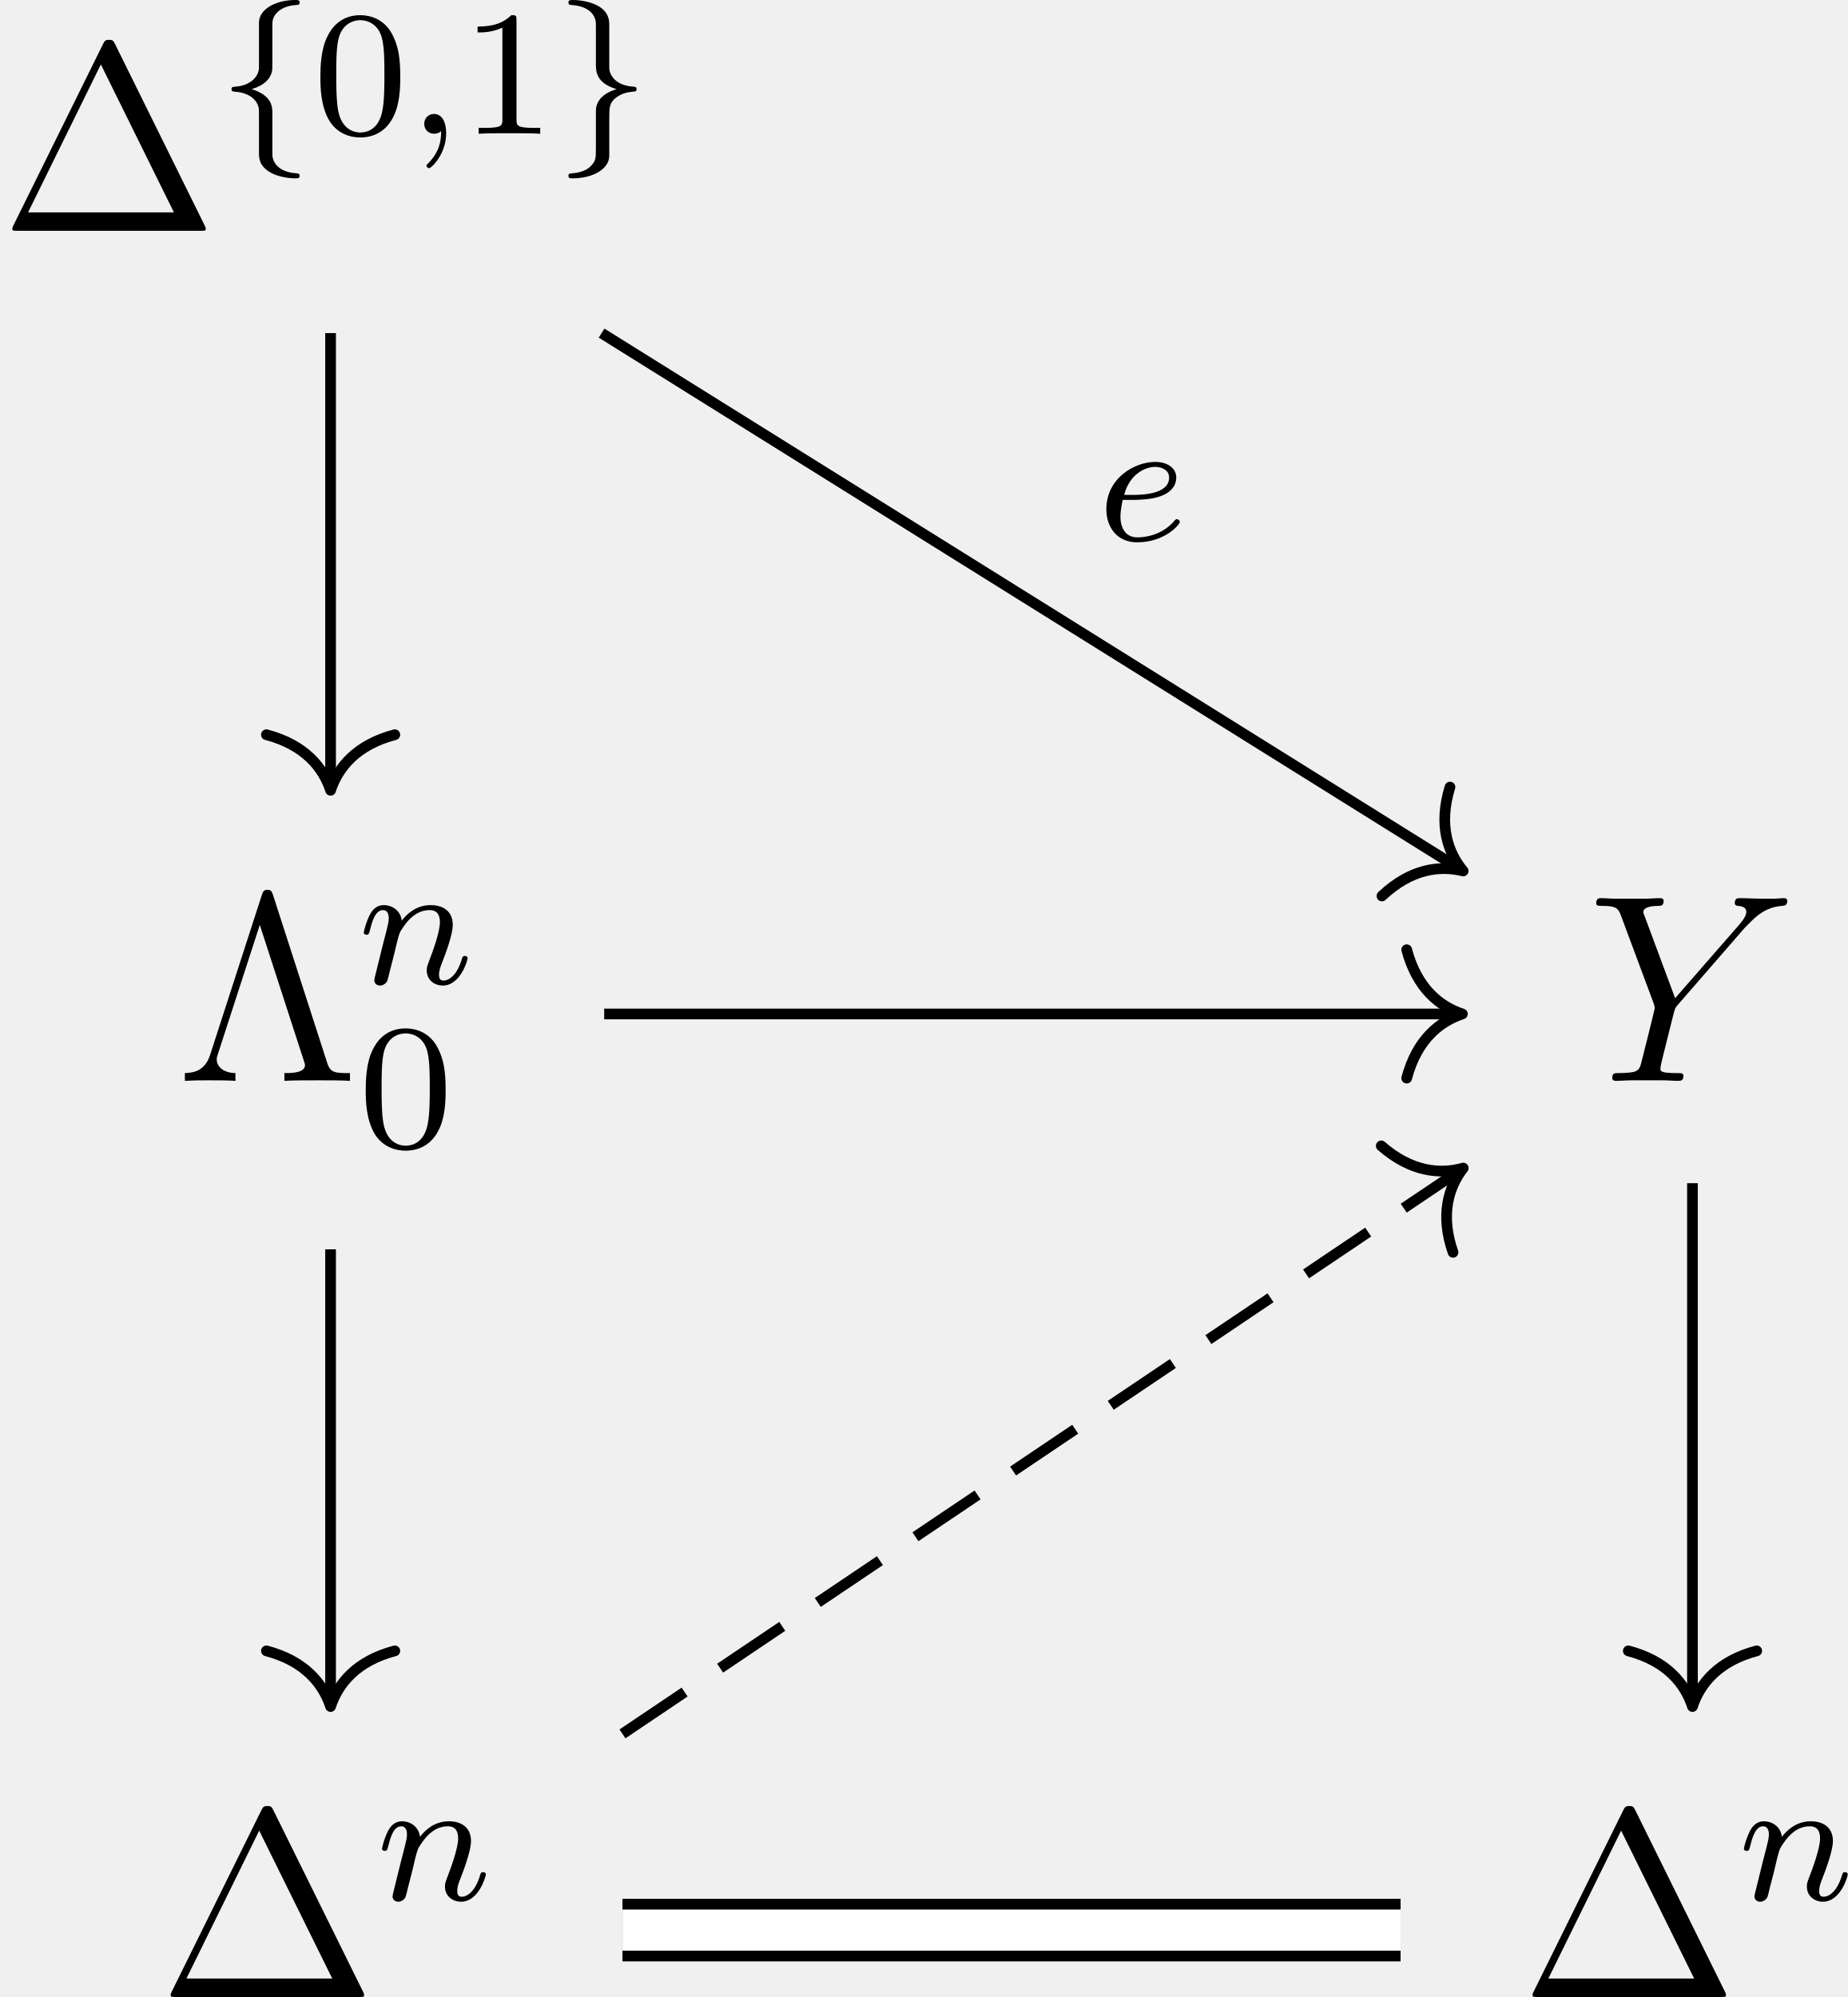
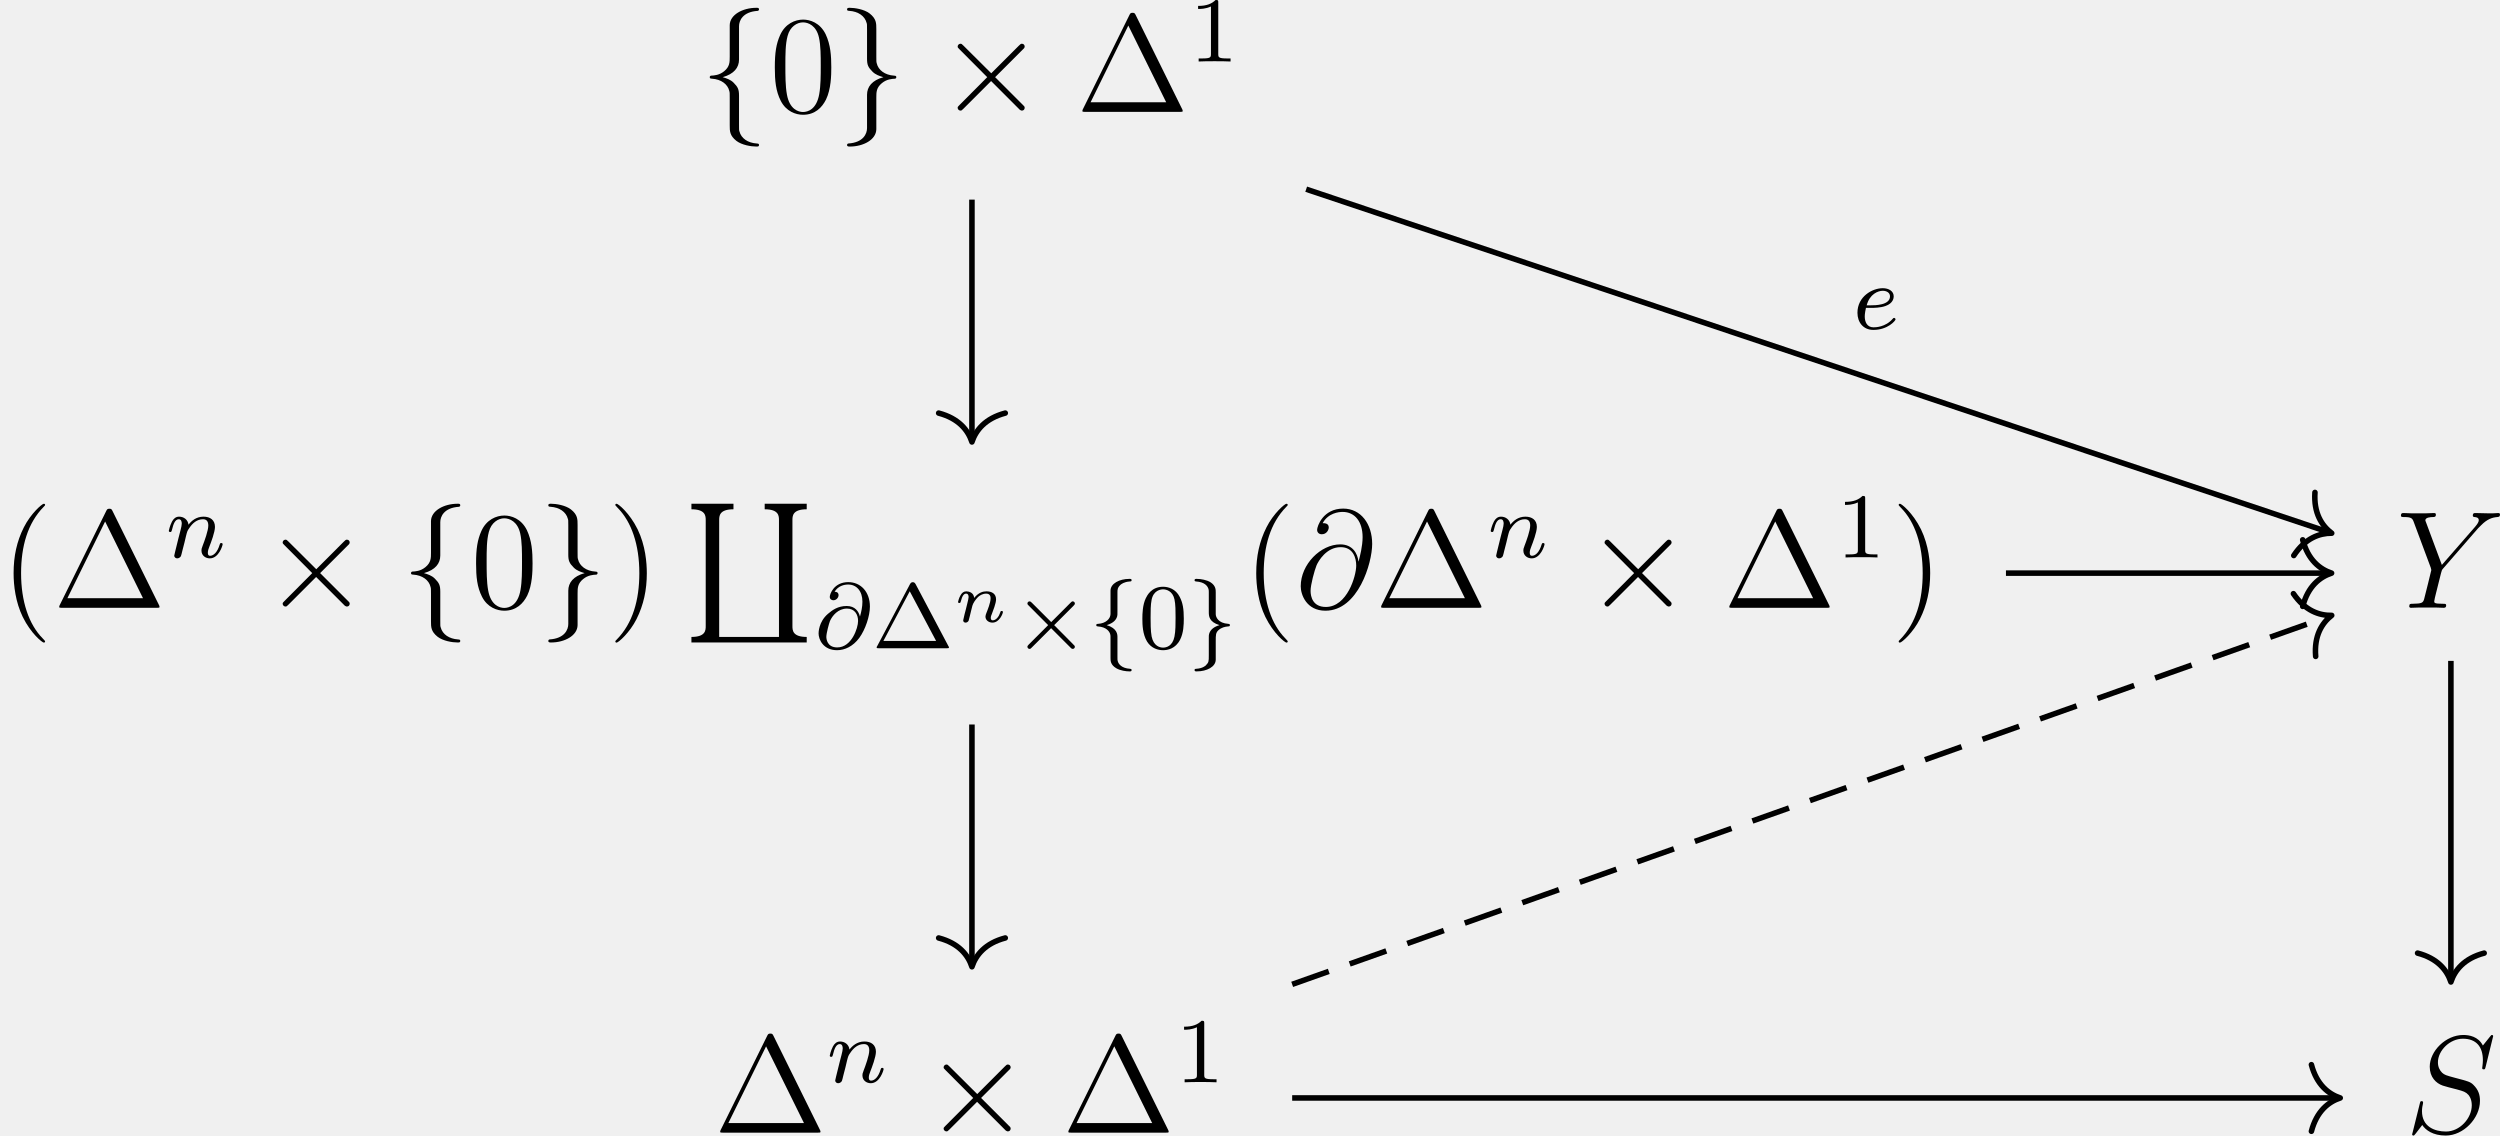
- <svg xmlns="http://www.w3.org/2000/svg" xmlns:xlink="http://www.w3.org/1999/xlink" version="1.1" width="115.589pt" height="124.954pt" viewBox="7.205 432.97 115.589 124.954">
+ <svg xmlns="http://www.w3.org/2000/svg" xmlns:xlink="http://www.w3.org/1999/xlink" version="1.1" width="301.585pt" height="136.987pt" viewBox="7.203 330.917 301.585 136.987">
  <defs>
-     <path id="g11-89" d="M7.03-6.838L7.305-7.113C7.831-7.651 8.273-7.783 8.691-7.819C8.823-7.831 8.931-7.843 8.931-8.046C8.931-8.165 8.811-8.165 8.787-8.165C8.644-8.165 8.488-8.141 8.345-8.141H7.855C7.508-8.141 7.137-8.165 6.802-8.165C6.719-8.165 6.587-8.165 6.587-7.938C6.587-7.831 6.707-7.819 6.743-7.819C7.101-7.795 7.101-7.615 7.101-7.544C7.101-7.412 7.006-7.233 6.767-6.958L3.921-3.694L2.57-7.329C2.499-7.496 2.499-7.52 2.499-7.544C2.499-7.795 2.989-7.819 3.132-7.819S3.407-7.819 3.407-8.034C3.407-8.165 3.3-8.165 3.228-8.165C3.025-8.165 2.786-8.141 2.582-8.141H1.255C1.04-8.141 .813-8.165 .61-8.165C.526-8.165 .395-8.165 .395-7.938C.395-7.819 .502-7.819 .681-7.819C1.267-7.819 1.375-7.711 1.482-7.436L2.965-3.455C2.977-3.419 3.013-3.288 3.013-3.252S2.427-.861 2.391-.741C2.295-.418 2.176-.359 1.411-.347C1.207-.347 1.112-.347 1.112-.12C1.112 0 1.243 0 1.279 0C1.494 0 1.745-.024 1.973-.024H3.383C3.599-.024 3.85 0 4.065 0C4.148 0 4.292 0 4.292-.215C4.292-.347 4.208-.347 4.005-.347C3.264-.347 3.264-.43 3.264-.562C3.264-.646 3.359-1.028 3.419-1.267L3.85-2.989C3.921-3.24 3.921-3.264 4.029-3.383L7.03-6.838Z" />
-     <path id="g10-59" d="M1.49-.12C1.49 .399 1.379 .853 .885 1.347C.853 1.371 .837 1.387 .837 1.427C.837 1.49 .901 1.538 .956 1.538C1.052 1.538 1.714 .909 1.714-.024C1.714-.534 1.522-.885 1.172-.885C.893-.885 .733-.662 .733-.446C.733-.223 .885 0 1.18 0C1.371 0 1.49-.112 1.49-.12Z" />
-     <path id="g10-101" d="M1.602-1.817C1.777-1.817 2.375-1.825 2.798-1.977C3.491-2.216 3.515-2.694 3.515-2.813C3.515-3.26 3.092-3.515 2.574-3.515C1.674-3.515 .391-2.805 .391-1.395C.391-.582 .885 .08 1.761 .08C3.005 .08 3.674-.717 3.674-.829C3.674-.901 3.595-.956 3.547-.956S3.475-.933 3.435-.885C2.805-.143 1.913-.143 1.777-.143C1.196-.143 1.02-.638 1.02-1.084C1.02-1.323 1.092-1.682 1.124-1.817H1.602ZM1.188-2.04C1.443-3.013 2.168-3.292 2.574-3.292C2.893-3.292 3.196-3.132 3.196-2.813C3.196-2.04 1.889-2.04 1.554-2.04H1.188Z" />
-     <path id="g10-110" d="M1.594-1.307C1.618-1.427 1.698-1.73 1.722-1.849C1.833-2.279 1.833-2.287 2.016-2.55C2.279-2.941 2.654-3.292 3.188-3.292C3.475-3.292 3.642-3.124 3.642-2.75C3.642-2.311 3.308-1.403 3.156-1.012C3.053-.749 3.053-.701 3.053-.598C3.053-.143 3.427 .08 3.77 .08C4.551 .08 4.878-1.036 4.878-1.14C4.878-1.219 4.814-1.243 4.758-1.243C4.663-1.243 4.647-1.188 4.623-1.108C4.431-.454 4.097-.143 3.794-.143C3.666-.143 3.602-.223 3.602-.406S3.666-.765 3.746-.964C3.866-1.267 4.216-2.184 4.216-2.63C4.216-3.228 3.802-3.515 3.228-3.515C2.582-3.515 2.168-3.124 1.937-2.821C1.881-3.26 1.53-3.515 1.124-3.515C.837-3.515 .638-3.332 .51-3.084C.319-2.71 .239-2.311 .239-2.295C.239-2.224 .295-2.192 .359-2.192C.462-2.192 .47-2.224 .526-2.431C.622-2.821 .765-3.292 1.1-3.292C1.307-3.292 1.355-3.092 1.355-2.917C1.355-2.774 1.315-2.622 1.251-2.359C1.235-2.295 1.116-1.825 1.084-1.714L.789-.518C.757-.399 .709-.199 .709-.167C.709 .016 .861 .08 .964 .08C1.108 .08 1.227-.016 1.283-.112C1.307-.159 1.371-.43 1.411-.598L1.594-1.307Z" />
-     <path id="g13-48" d="M3.897-2.542C3.897-3.395 3.81-3.913 3.547-4.423C3.196-5.125 2.55-5.3 2.112-5.3C1.108-5.3 .741-4.551 .63-4.328C.343-3.746 .327-2.957 .327-2.542C.327-2.016 .351-1.211 .733-.574C1.1 .016 1.69 .167 2.112 .167C2.495 .167 3.18 .048 3.579-.741C3.873-1.315 3.897-2.024 3.897-2.542ZM2.112-.056C1.841-.056 1.291-.183 1.124-1.02C1.036-1.474 1.036-2.224 1.036-2.638C1.036-3.188 1.036-3.746 1.124-4.184C1.291-4.997 1.913-5.077 2.112-5.077C2.383-5.077 2.933-4.941 3.092-4.216C3.188-3.778 3.188-3.18 3.188-2.638C3.188-2.168 3.188-1.451 3.092-1.004C2.925-.167 2.375-.056 2.112-.056Z" />
-     <path id="g13-49" d="M2.503-5.077C2.503-5.292 2.487-5.3 2.271-5.3C1.945-4.981 1.522-4.79 .765-4.79V-4.527C.98-4.527 1.411-4.527 1.873-4.742V-.654C1.873-.359 1.849-.263 1.092-.263H.813V0C1.14-.024 1.825-.024 2.184-.024S3.236-.024 3.563 0V-.263H3.284C2.527-.263 2.503-.359 2.503-.654V-5.077Z" />
-     <path id="g7-102" d="M2.415-4.83C2.415-5.029 2.415-5.236 2.694-5.483C2.75-5.523 2.981-5.723 3.475-5.754C3.571-5.762 3.634-5.762 3.634-5.866C3.634-5.978 3.555-5.978 3.443-5.978C2.582-5.978 1.825-5.579 1.817-4.973V-2.941C1.801-2.527 1.403-2.144 .749-2.104C.654-2.096 .59-2.096 .59-1.993S.662-1.889 .725-1.881C1.482-1.833 1.737-1.427 1.793-1.203C1.817-1.108 1.817-1.092 1.817-.797V.829C1.817 1.084 1.817 1.435 2.327 1.73C2.67 1.929 3.164 1.993 3.443 1.993C3.555 1.993 3.634 1.993 3.634 1.881C3.634 1.777 3.563 1.777 3.499 1.769C2.758 1.722 2.495 1.347 2.439 1.1C2.415 1.02 2.415 1.004 2.415 .725V-.948C2.415-1.164 2.415-1.714 1.49-1.993C2.088-2.176 2.311-2.463 2.391-2.758C2.415-2.853 2.415-2.909 2.415-3.156V-4.83Z" />
-     <path id="g7-103" d="M2.415-4.814C2.415-5.045 2.415-5.38 1.993-5.667C1.658-5.89 1.132-5.978 .781-5.978C.677-5.978 .59-5.978 .59-5.866C.59-5.762 .662-5.762 .725-5.754C1.459-5.707 1.737-5.356 1.801-5.061C1.817-4.981 1.817-4.926 1.817-4.814V-3.14C1.817-2.79 1.817-2.271 2.742-1.993C2.295-1.857 1.953-1.634 1.841-1.227C1.817-1.132 1.817-1.076 1.817-.829V.606C1.817 1.14 1.817 1.211 1.554 1.482C1.53 1.498 1.307 1.73 .749 1.769C.646 1.777 .59 1.777 .59 1.881C.59 1.993 .677 1.993 .781 1.993C1.642 1.993 2.407 1.602 2.415 .988V-.614C2.415-1.156 2.415-1.339 2.654-1.562C2.917-1.793 3.204-1.857 3.475-1.881C3.579-1.889 3.634-1.889 3.634-1.993S3.563-2.096 3.499-2.104C2.614-2.16 2.415-2.702 2.415-2.941V-4.814Z" />
-     <path id="g15-1" d="M5.153-8.321C5.069-8.488 5.045-8.536 4.878-8.536C4.698-8.536 4.674-8.488 4.591-8.321L.598-.239C.574-.203 .55-.132 .55-.084C.55-.012 .562 0 .801 0H8.942C9.182 0 9.194-.012 9.194-.084C9.194-.132 9.17-.203 9.146-.239L5.153-8.321ZM4.507-7.436L7.771-.825H1.255L4.507-7.436Z" />
-     <path id="g15-3" d="M4.316-8.285C4.244-8.524 4.184-8.536 4.053-8.536C3.945-8.536 3.873-8.512 3.814-8.321L1.494-1.148C1.267-.454 .777-.359 .371-.347V0C.885-.024 .909-.024 1.423-.024C1.745-.024 2.331-.024 2.63 0V-.347C2.02-.359 1.793-.693 1.793-.956C1.793-1.004 1.793-1.04 1.853-1.219L3.718-6.97L5.679-.921C5.738-.753 5.738-.729 5.738-.705C5.738-.347 5.117-.347 4.818-.347V0C5.093-.024 6.013-.024 6.348-.024C6.695-.024 7.436-.024 7.747 0V-.347C7.101-.347 6.874-.347 6.731-.801L4.316-8.285Z" />
+     <path id="g12-64" d="M5.428-3.993C5.356-4.663 4.937-5.464 3.862-5.464C2.176-5.464 .454-3.754 .454-1.853C.454-1.124 .956 .251 2.582 .251C5.404 .251 6.611-3.862 6.611-5.499C6.611-7.221 5.643-8.548 4.113-8.548C2.379-8.548 1.865-7.03 1.865-6.707C1.865-6.599 1.937-6.336 2.271-6.336C2.69-6.336 2.869-6.719 2.869-6.922C2.869-7.293 2.499-7.293 2.343-7.293C2.833-8.177 3.742-8.261 4.065-8.261C5.117-8.261 5.786-7.424 5.786-6.085C5.786-5.32 5.559-4.435 5.44-3.993H5.428ZM2.618-.072C1.494-.072 1.303-.956 1.303-1.459C1.303-1.985 1.638-3.216 1.817-3.658C1.973-4.017 2.654-5.224 3.897-5.224C4.985-5.224 5.236-4.28 5.236-3.634C5.236-2.75 4.459-.072 2.618-.072Z" />
+     <path id="g12-83" d="M7.592-8.309C7.592-8.416 7.508-8.416 7.484-8.416C7.436-8.416 7.424-8.404 7.281-8.225C7.209-8.141 6.719-7.52 6.707-7.508C6.312-8.285 5.523-8.416 5.021-8.416C3.503-8.416 2.128-7.03 2.128-5.679C2.128-4.782 2.666-4.256 3.252-4.053C3.383-4.005 4.089-3.814 4.447-3.73C5.057-3.563 5.212-3.515 5.464-3.252C5.511-3.192 5.75-2.917 5.75-2.355C5.75-1.243 4.722-.096 3.527-.096C2.546-.096 1.459-.514 1.459-1.853C1.459-2.08 1.506-2.367 1.542-2.487C1.542-2.523 1.554-2.582 1.554-2.606C1.554-2.654 1.53-2.714 1.435-2.714C1.327-2.714 1.315-2.69 1.267-2.487L.658-.036C.658-.024 .61 .132 .61 .143C.61 .251 .705 .251 .729 .251C.777 .251 .789 .239 .933 .06L1.482-.658C1.769-.227 2.391 .251 3.503 .251C5.045 .251 6.456-1.243 6.456-2.738C6.456-3.24 6.336-3.682 5.882-4.125C5.631-4.376 5.416-4.435 4.316-4.722C3.515-4.937 3.407-4.973 3.192-5.165C2.989-5.368 2.833-5.655 2.833-6.061C2.833-7.066 3.85-8.094 4.985-8.094C6.157-8.094 6.707-7.376 6.707-6.241C6.707-5.93 6.647-5.607 6.647-5.559C6.647-5.452 6.743-5.452 6.779-5.452C6.886-5.452 6.898-5.487 6.946-5.679L7.592-8.309Z" />
+     <path id="g12-89" d="M7.03-6.838L7.305-7.113C7.831-7.651 8.273-7.783 8.691-7.819C8.823-7.831 8.931-7.843 8.931-8.046C8.931-8.165 8.811-8.165 8.787-8.165C8.644-8.165 8.488-8.141 8.345-8.141H7.855C7.508-8.141 7.137-8.165 6.802-8.165C6.719-8.165 6.587-8.165 6.587-7.938C6.587-7.831 6.707-7.819 6.743-7.819C7.101-7.795 7.101-7.615 7.101-7.544C7.101-7.412 7.006-7.233 6.767-6.958L3.921-3.694L2.57-7.329C2.499-7.496 2.499-7.52 2.499-7.544C2.499-7.795 2.989-7.819 3.132-7.819S3.407-7.819 3.407-8.034C3.407-8.165 3.3-8.165 3.228-8.165C3.025-8.165 2.786-8.141 2.582-8.141H1.255C1.04-8.141 .813-8.165 .61-8.165C.526-8.165 .395-8.165 .395-7.938C.395-7.819 .502-7.819 .681-7.819C1.267-7.819 1.375-7.711 1.482-7.436L2.965-3.455C2.977-3.419 3.013-3.288 3.013-3.252S2.427-.861 2.391-.741C2.295-.418 2.176-.359 1.411-.347C1.207-.347 1.112-.347 1.112-.12C1.112 0 1.243 0 1.279 0C1.494 0 1.745-.024 1.973-.024H3.383C3.599-.024 3.85 0 4.065 0C4.148 0 4.292 0 4.292-.215C4.292-.347 4.208-.347 4.005-.347C3.264-.347 3.264-.43 3.264-.562C3.264-.646 3.359-1.028 3.419-1.267L3.85-2.989C3.921-3.24 3.921-3.264 4.029-3.383L7.03-6.838Z" />
+     <path id="g8-2" d="M5.22-3.666C5.316-3.762 5.332-3.802 5.332-3.858C5.332-3.953 5.252-4.041 5.149-4.041C5.077-4.041 5.045-4.009 4.957-3.921L3.292-2.256L1.618-3.929C1.522-4.025 1.482-4.041 1.427-4.041C1.331-4.041 1.243-3.961 1.243-3.858C1.243-3.786 1.275-3.754 1.355-3.674L3.029-1.993L1.363-.327C1.259-.223 1.243-.183 1.243-.128C1.243-.024 1.331 .056 1.427 .056C1.498 .056 1.522 .032 1.61-.056L3.284-1.73L5.021 .008C5.061 .032 5.109 .056 5.149 .056C5.252 .056 5.332-.032 5.332-.128C5.332-.191 5.292-.223 5.292-.231C5.26-.279 3.985-1.546 3.547-1.993L5.22-3.666Z" />
+     <path id="g8-102" d="M2.415-4.83C2.415-5.029 2.415-5.236 2.694-5.483C2.75-5.523 2.981-5.723 3.475-5.754C3.571-5.762 3.634-5.762 3.634-5.866C3.634-5.978 3.555-5.978 3.443-5.978C2.582-5.978 1.825-5.579 1.817-4.973V-2.941C1.801-2.527 1.403-2.144 .749-2.104C.654-2.096 .59-2.096 .59-1.993S.662-1.889 .725-1.881C1.482-1.833 1.737-1.427 1.793-1.203C1.817-1.108 1.817-1.092 1.817-.797V.829C1.817 1.084 1.817 1.435 2.327 1.73C2.67 1.929 3.164 1.993 3.443 1.993C3.555 1.993 3.634 1.993 3.634 1.881C3.634 1.777 3.563 1.777 3.499 1.769C2.758 1.722 2.495 1.347 2.439 1.1C2.415 1.02 2.415 1.004 2.415 .725V-.948C2.415-1.164 2.415-1.714 1.49-1.993C2.088-2.176 2.311-2.463 2.391-2.758C2.415-2.853 2.415-2.909 2.415-3.156V-4.83Z" />
+     <path id="g8-103" d="M2.415-4.814C2.415-5.045 2.415-5.38 1.993-5.667C1.658-5.89 1.132-5.978 .781-5.978C.677-5.978 .59-5.978 .59-5.866C.59-5.762 .662-5.762 .725-5.754C1.459-5.707 1.737-5.356 1.801-5.061C1.817-4.981 1.817-4.926 1.817-4.814V-3.14C1.817-2.79 1.817-2.271 2.742-1.993C2.295-1.857 1.953-1.634 1.841-1.227C1.817-1.132 1.817-1.076 1.817-.829V.606C1.817 1.14 1.817 1.211 1.554 1.482C1.53 1.498 1.307 1.73 .749 1.769C.646 1.777 .59 1.777 .59 1.881C.59 1.993 .677 1.993 .781 1.993C1.642 1.993 2.407 1.602 2.415 .988V-.614C2.415-1.156 2.415-1.339 2.654-1.562C2.917-1.793 3.204-1.857 3.475-1.881C3.579-1.889 3.634-1.889 3.634-1.993S3.563-2.096 3.499-2.104C2.614-2.16 2.415-2.702 2.415-2.941V-4.814Z" />
+     <path id="g10-110" d="M1.751-2.068C1.722-2.523 1.303-2.636 1.076-2.636S.693-2.499 .586-2.307C.436-2.062 .365-1.745 .365-1.722C.365-1.656 .418-1.632 .472-1.632C.568-1.632 .574-1.674 .604-1.769C.723-2.248 .867-2.439 1.058-2.439C1.273-2.439 1.273-2.194 1.273-2.134C1.273-2.038 1.213-1.799 1.172-1.632C1.13-1.47 1.07-1.225 1.04-1.094C.998-.944 .962-.789 .921-.64C.879-.472 .807-.173 .807-.137C.807-.006 .909 .06 1.016 .06S1.225-.012 1.273-.102C1.285-.137 1.339-.347 1.369-.466L1.5-1.004C1.542-1.16 1.566-1.267 1.602-1.405C1.656-1.608 1.865-1.925 2.086-2.146C2.206-2.26 2.463-2.439 2.786-2.439C3.168-2.439 3.168-2.134 3.168-2.02C3.168-1.668 2.911-1.028 2.803-.759C2.768-.658 2.726-.562 2.726-.46C2.726-.155 3.001 .06 3.33 .06C3.933 .06 4.232-.729 4.232-.861C4.232-.873 4.226-.944 4.119-.944C4.035-.944 4.029-.915 3.993-.801C3.897-.484 3.652-.137 3.347-.137C3.234-.137 3.186-.227 3.186-.353C3.186-.472 3.228-.574 3.282-.699C3.371-.933 3.64-1.608 3.64-1.943C3.64-2.433 3.27-2.636 2.815-2.636C2.517-2.636 2.134-2.54 1.751-2.068Z" />
+     <path id="g11-64" d="M3.897-2.742C3.786-3.172 3.483-3.642 2.758-3.642C2-3.642 1.522-3.292 1.14-2.965C.335-2.271 .335-1.347 .335-1.275C.335-.781 .717 .167 1.929 .167C2.59 .167 3.3-.159 3.842-.893C4.368-1.61 4.758-2.79 4.758-3.587C4.758-4.878 3.953-5.699 2.893-5.699C1.666-5.699 1.299-4.678 1.299-4.431C1.299-4.24 1.443-4.136 1.61-4.136C1.865-4.136 2.056-4.368 2.056-4.575C2.056-4.678 2.032-4.862 1.714-4.87C2.032-5.388 2.558-5.491 2.885-5.491C3.602-5.491 4.113-4.933 4.113-4.009C4.113-3.571 4.017-3.148 3.905-2.742H3.897ZM1.945-.072C1.052-.072 1.004-.829 1.004-.988C1.004-1.299 1.235-2.144 1.315-2.343C1.522-2.813 2.016-3.419 2.782-3.419C3.451-3.419 3.738-2.909 3.738-2.351C3.738-1.737 3.18-.072 1.945-.072Z" />
+     <path id="g11-101" d="M1.602-1.817C1.777-1.817 2.375-1.825 2.798-1.977C3.491-2.216 3.515-2.694 3.515-2.813C3.515-3.26 3.092-3.515 2.574-3.515C1.674-3.515 .391-2.805 .391-1.395C.391-.582 .885 .08 1.761 .08C3.005 .08 3.674-.717 3.674-.829C3.674-.901 3.595-.956 3.547-.956S3.475-.933 3.435-.885C2.805-.143 1.913-.143 1.777-.143C1.196-.143 1.02-.638 1.02-1.084C1.02-1.323 1.092-1.682 1.124-1.817H1.602ZM1.188-2.04C1.443-3.013 2.168-3.292 2.574-3.292C2.893-3.292 3.196-3.132 3.196-2.813C3.196-2.04 1.889-2.04 1.554-2.04H1.188Z" />
+     <path id="g11-110" d="M1.594-1.307C1.618-1.427 1.698-1.73 1.722-1.849C1.833-2.279 1.833-2.287 2.016-2.55C2.279-2.941 2.654-3.292 3.188-3.292C3.475-3.292 3.642-3.124 3.642-2.75C3.642-2.311 3.308-1.403 3.156-1.012C3.053-.749 3.053-.701 3.053-.598C3.053-.143 3.427 .08 3.77 .08C4.551 .08 4.878-1.036 4.878-1.14C4.878-1.219 4.814-1.243 4.758-1.243C4.663-1.243 4.647-1.188 4.623-1.108C4.431-.454 4.097-.143 3.794-.143C3.666-.143 3.602-.223 3.602-.406S3.666-.765 3.746-.964C3.866-1.267 4.216-2.184 4.216-2.63C4.216-3.228 3.802-3.515 3.228-3.515C2.582-3.515 2.168-3.124 1.937-2.821C1.881-3.26 1.53-3.515 1.124-3.515C.837-3.515 .638-3.332 .51-3.084C.319-2.71 .239-2.311 .239-2.295C.239-2.224 .295-2.192 .359-2.192C.462-2.192 .47-2.224 .526-2.431C.622-2.821 .765-3.292 1.1-3.292C1.307-3.292 1.355-3.092 1.355-2.917C1.355-2.774 1.315-2.622 1.251-2.359C1.235-2.295 1.116-1.825 1.084-1.714L.789-.518C.757-.399 .709-.199 .709-.167C.709 .016 .861 .08 .964 .08C1.108 .08 1.227-.016 1.283-.112C1.307-.159 1.371-.43 1.411-.598L1.594-1.307Z" />
+     <path id="g14-1" d="M3.762-5.531C3.674-5.691 3.579-5.691 3.523-5.691S3.371-5.691 3.284-5.531L.462-.199C.406-.112 .406-.096 .406-.08C.406 0 .47 0 .598 0H6.448C6.583 0 6.639 0 6.639-.08C6.639-.096 6.639-.112 6.583-.199L3.762-5.531ZM3.26-4.91L5.531-.63H.988L3.26-4.91Z" />
+     <path id="g14-48" d="M3.897-2.542C3.897-3.395 3.81-3.913 3.547-4.423C3.196-5.125 2.55-5.3 2.112-5.3C1.108-5.3 .741-4.551 .63-4.328C.343-3.746 .327-2.957 .327-2.542C.327-2.016 .351-1.211 .733-.574C1.1 .016 1.69 .167 2.112 .167C2.495 .167 3.18 .048 3.579-.741C3.873-1.315 3.897-2.024 3.897-2.542ZM2.112-.056C1.841-.056 1.291-.183 1.124-1.02C1.036-1.474 1.036-2.224 1.036-2.638C1.036-3.188 1.036-3.746 1.124-4.184C1.291-4.997 1.913-5.077 2.112-5.077C2.383-5.077 2.933-4.941 3.092-4.216C3.188-3.778 3.188-3.18 3.188-2.638C3.188-2.168 3.188-1.451 3.092-1.004C2.925-.167 2.375-.056 2.112-.056Z" />
+     <path id="g14-49" d="M2.503-5.077C2.503-5.292 2.487-5.3 2.271-5.3C1.945-4.981 1.522-4.79 .765-4.79V-4.527C.98-4.527 1.411-4.527 1.873-4.742V-.654C1.873-.359 1.849-.263 1.092-.263H.813V0C1.14-.024 1.825-.024 2.184-.024S3.236-.024 3.563 0V-.263H3.284C2.527-.263 2.503-.359 2.503-.654V-5.077Z" />
+     <path id="g9-2" d="M4.651-3.324L2.26-5.703C2.116-5.846 2.092-5.87 1.997-5.87C1.877-5.87 1.757-5.762 1.757-5.631C1.757-5.547 1.781-5.523 1.913-5.392L4.304-2.989L1.913-.586C1.781-.454 1.757-.43 1.757-.347C1.757-.215 1.877-.108 1.997-.108C2.092-.108 2.116-.132 2.26-.275L4.639-2.654L7.113-.179C7.137-.167 7.221-.108 7.293-.108C7.436-.108 7.532-.215 7.532-.347C7.532-.371 7.532-.418 7.496-.478C7.484-.502 5.583-2.379 4.985-2.989L7.173-5.177C7.233-5.248 7.412-5.404 7.472-5.475C7.484-5.499 7.532-5.547 7.532-5.631C7.532-5.762 7.436-5.87 7.293-5.87C7.197-5.87 7.149-5.822 7.018-5.691L4.651-3.324Z" />
+     <path id="g9-102" d="M3.383-7.376C3.383-7.855 3.694-8.62 4.997-8.703C5.057-8.715 5.105-8.763 5.105-8.835C5.105-8.966 5.009-8.966 4.878-8.966C3.682-8.966 2.594-8.357 2.582-7.472V-4.746C2.582-4.28 2.582-3.897 2.104-3.503C1.686-3.156 1.231-3.132 .968-3.12C.909-3.108 .861-3.061 .861-2.989C.861-2.869 .933-2.869 1.052-2.857C1.841-2.809 2.415-2.379 2.546-1.793C2.582-1.662 2.582-1.638 2.582-1.207V1.16C2.582 1.662 2.582 2.044 3.156 2.499C3.622 2.857 4.411 2.989 4.878 2.989C5.009 2.989 5.105 2.989 5.105 2.857C5.105 2.738 5.033 2.738 4.914 2.726C4.16 2.678 3.575 2.295 3.419 1.686C3.383 1.578 3.383 1.554 3.383 1.124V-1.387C3.383-1.937 3.288-2.14 2.905-2.523C2.654-2.774 2.307-2.893 1.973-2.989C2.953-3.264 3.383-3.814 3.383-4.507V-7.376Z" />
+     <path id="g9-103" d="M2.582 1.399C2.582 1.877 2.271 2.642 .968 2.726C.909 2.738 .861 2.786 .861 2.857C.861 2.989 .992 2.989 1.1 2.989C2.26 2.989 3.371 2.403 3.383 1.494V-1.231C3.383-1.698 3.383-2.08 3.862-2.475C4.28-2.821 4.734-2.845 4.997-2.857C5.057-2.869 5.105-2.917 5.105-2.989C5.105-3.108 5.033-3.108 4.914-3.12C4.125-3.168 3.551-3.599 3.419-4.184C3.383-4.316 3.383-4.34 3.383-4.77V-7.137C3.383-7.639 3.383-8.022 2.809-8.476C2.331-8.847 1.506-8.966 1.1-8.966C.992-8.966 .861-8.966 .861-8.835C.861-8.715 .933-8.715 1.052-8.703C1.805-8.656 2.391-8.273 2.546-7.663C2.582-7.556 2.582-7.532 2.582-7.101V-4.591C2.582-4.041 2.678-3.838 3.061-3.455C3.312-3.204 3.658-3.084 3.993-2.989C3.013-2.714 2.582-2.164 2.582-1.47V1.399Z" />
+     <path id="g6-96" d="M8.213 11.477H3.061V1.423C3.061 1.064 3.061 .478 4.292 .478V0H.669V.478C1.901 .478 1.901 1.064 1.901 1.423V10.533C1.901 10.891 1.901 11.477 .669 11.477V11.955H10.604V11.477C9.373 11.477 9.373 10.891 9.373 10.533V1.423C9.373 1.064 9.373 .478 10.604 .478V0H6.982V.478C8.213 .478 8.213 1.064 8.213 1.423V11.477Z" />
+     <path id="g16-1" d="M5.153-8.321C5.069-8.488 5.045-8.536 4.878-8.536C4.698-8.536 4.674-8.488 4.591-8.321L.598-.239C.574-.203 .55-.132 .55-.084C.55-.012 .562 0 .801 0H8.942C9.182 0 9.194-.012 9.194-.084C9.194-.132 9.17-.203 9.146-.239L5.153-8.321ZM4.507-7.436L7.771-.825H1.255L4.507-7.436Z" />
+     <path id="g16-40" d="M3.885 2.905C3.885 2.869 3.885 2.845 3.682 2.642C2.487 1.435 1.817-.538 1.817-2.977C1.817-5.296 2.379-7.293 3.766-8.703C3.885-8.811 3.885-8.835 3.885-8.871C3.885-8.942 3.826-8.966 3.778-8.966C3.622-8.966 2.642-8.106 2.056-6.934C1.447-5.727 1.172-4.447 1.172-2.977C1.172-1.913 1.339-.49 1.961 .789C2.666 2.224 3.646 3.001 3.778 3.001C3.826 3.001 3.885 2.977 3.885 2.905Z" />
+     <path id="g16-41" d="M3.371-2.977C3.371-3.885 3.252-5.368 2.582-6.755C1.877-8.189 .897-8.966 .765-8.966C.717-8.966 .658-8.942 .658-8.871C.658-8.835 .658-8.811 .861-8.608C2.056-7.4 2.726-5.428 2.726-2.989C2.726-.669 2.164 1.327 .777 2.738C.658 2.845 .658 2.869 .658 2.905C.658 2.977 .717 3.001 .765 3.001C.921 3.001 1.901 2.14 2.487 .968C3.096-.251 3.371-1.542 3.371-2.977Z" />
+     <path id="g16-48" d="M5.356-3.826C5.356-4.818 5.296-5.786 4.866-6.695C4.376-7.687 3.515-7.95 2.929-7.95C2.236-7.95 1.387-7.603 .944-6.611C.61-5.858 .49-5.117 .49-3.826C.49-2.666 .574-1.793 1.004-.944C1.47-.036 2.295 .251 2.917 .251C3.957 .251 4.555-.371 4.902-1.064C5.332-1.961 5.356-3.132 5.356-3.826ZM2.917 .012C2.534 .012 1.757-.203 1.53-1.506C1.399-2.224 1.399-3.132 1.399-3.969C1.399-4.949 1.399-5.834 1.59-6.539C1.793-7.34 2.403-7.711 2.917-7.711C3.371-7.711 4.065-7.436 4.292-6.408C4.447-5.727 4.447-4.782 4.447-3.969C4.447-3.168 4.447-2.26 4.316-1.53C4.089-.215 3.335 .012 2.917 .012Z" />
  </defs>
  <g id="page1" transform="matrix(1.4 0 0 1.4 0 0)">
-     <g transform="matrix(1 0 0 1 -61.58047 44.627)">
-       <use x="66.727" y="274.953" xlink:href="#g15-1" />
-       <use x="76.482" y="270.615" xlink:href="#g7-102" />
-       <use x="80.716" y="270.615" xlink:href="#g13-48" />
-       <use x="84.95" y="270.615" xlink:href="#g10-59" />
-       <use x="87.303" y="270.615" xlink:href="#g13-49" />
-       <use x="91.537" y="270.615" xlink:href="#g7-103" />
+     <g transform="matrix(1 0 0 1 -136.5425 48.219)">
+       <use x="201.984" y="197.789" xlink:href="#g9-102" />
+       <use x="207.962" y="197.789" xlink:href="#g16-48" />
+       <use x="213.815" y="197.789" xlink:href="#g9-103" />
+       <use x="222.449" y="197.789" xlink:href="#g9-2" />
+       <use x="234.404" y="197.789" xlink:href="#g16-1" />
+       <use x="244.159" y="193.45" xlink:href="#g14-49" />
    </g>
-     <g transform="matrix(1 0 0 1 -53.6899 44.627)">
-       <use x="66.727" y="312.944" xlink:href="#g15-3" />
-       <use x="74.852" y="308.605" xlink:href="#g10-110" />
-       <use x="74.852" y="315.899" xlink:href="#g13-48" />
+     <g transform="matrix(1 0 0 1 -196.8392 48.219)">
+       <use x="201.984" y="240.522" xlink:href="#g16-40" />
+       <use x="206.536" y="240.522" xlink:href="#g16-1" />
+       <use x="216.291" y="236.184" xlink:href="#g11-110" />
+       <use x="224.584" y="240.522" xlink:href="#g9-2" />
+       <use x="236.539" y="240.522" xlink:href="#g9-102" />
+       <use x="242.517" y="240.522" xlink:href="#g16-48" />
+       <use x="248.37" y="240.522" xlink:href="#g9-103" />
+       <use x="254.348" y="240.522" xlink:href="#g16-41" />
+       <use x="260.893" y="231.556" xlink:href="#g6-96" />
+       <use x="272.184" y="244.009" xlink:href="#g11-64" />
+       <use x="277.115" y="244.009" xlink:href="#g14-1" />
+       <use x="284.172" y="241.74" xlink:href="#g10-110" />
+       <use x="289.271" y="244.009" xlink:href="#g8-2" />
+       <use x="295.857" y="244.009" xlink:href="#g8-102" />
+       <use x="300.092" y="244.009" xlink:href="#g14-48" />
+       <use x="304.326" y="244.009" xlink:href="#g8-103" />
+       <use x="309.058" y="240.522" xlink:href="#g16-40" />
+       <use x="313.61" y="240.522" xlink:href="#g12-64" />
+       <use x="320.44" y="240.522" xlink:href="#g16-1" />
+       <use x="330.195" y="236.184" xlink:href="#g11-110" />
+       <use x="338.488" y="240.522" xlink:href="#g9-2" />
+       <use x="350.444" y="240.522" xlink:href="#g16-1" />
+       <use x="360.198" y="236.184" xlink:href="#g14-49" />
+       <use x="364.931" y="240.522" xlink:href="#g16-41" />
    </g>
-     <g transform="matrix(1 0 0 1 -51.5058 44.627)">
-       <use x="127.583" y="312.944" xlink:href="#g11-89" />
+     <g transform="matrix(1 0 0 1 -117.785 48.219)">
+       <use x="329.417" y="240.522" xlink:href="#g12-89" />
    </g>
-     <g transform="matrix(1 0 0 1 -54.505 44.627)">
-       <use x="66.727" y="353.89" xlink:href="#g15-1" />
-       <use x="76.482" y="349.552" xlink:href="#g10-110" />
+     <g transform="matrix(1 0 0 1 -135.3341 48.219)">
+       <use x="201.984" y="285.747" xlink:href="#g16-1" />
+       <use x="211.739" y="281.408" xlink:href="#g11-110" />
+       <use x="220.032" y="285.747" xlink:href="#g9-2" />
+       <use x="231.987" y="285.747" xlink:href="#g16-1" />
+       <use x="241.742" y="281.408" xlink:href="#g14-49" />
    </g>
-     <g transform="matrix(1 0 0 1 -54.505 44.627)">
-       <use x="127.583" y="353.89" xlink:href="#g15-1" />
-       <use x="137.338" y="349.552" xlink:href="#g10-110" />
+     <g transform="matrix(1 0 0 1 -117.036 48.219)">
+       <use x="329.417" y="285.747" xlink:href="#g12-83" />
    </g>
-     <path d="M19.918 324.152V344.348" stroke="#000" fill="none" stroke-width=".478" stroke-miterlimit="10" />
-     <path d="M22.789 342.101C21.066 342.555 20.254 343.566 19.918 344.586C19.582 343.566 18.77 342.555 17.051 342.101" stroke="#000" fill="none" stroke-width=".478" stroke-miterlimit="10" stroke-linecap="round" stroke-linejoin="round" />
-     <path d="M32.027 324.152L70.324 348.062" stroke="#000" fill="none" stroke-width=".478" stroke-miterlimit="10" />
-     <path d="M69.938 344.441C69.414 346.14 69.84 347.367 70.527 348.191C69.484 347.933 68.195 348.086 66.898 349.308" stroke="#000" fill="none" stroke-width=".478" stroke-miterlimit="10" stroke-linecap="round" stroke-linejoin="round" />
-     <g transform="matrix(1 0 0 1 7.3828 -20.467)">
-       <use x="46.809" y="353.89" xlink:href="#g10-101" />
+     <path d="M88.894 253.57V274.215" stroke="#000" fill="none" stroke-width=".478" stroke-miterlimit="10" />
+     <path d="M91.766 271.964C90.043 272.421 89.23 273.433 88.894 274.453C88.562 273.433 87.75 272.421 86.027 271.964" stroke="#000" fill="none" stroke-width=".478" stroke-miterlimit="10" stroke-linecap="round" stroke-linejoin="round" />
+     <path d="M117.695 252.672L205.836 282.234" stroke="#000" fill="none" stroke-width=".478" stroke-miterlimit="10" />
+     <path d="M204.618 278.801C204.5 280.579 205.2 281.668 206.063 282.313C204.989 282.305 203.77 282.754 202.793 284.239" stroke="#000" fill="none" stroke-width=".478" stroke-miterlimit="10" stroke-linecap="round" stroke-linejoin="round" />
+     <g transform="matrix(1 0 0 1 51.718 -21.03)">
+       <use x="113.087" y="285.747" xlink:href="#g11-101" />
    </g>
-     <path d="M32.145 354.582H70.254" stroke="#000" fill="none" stroke-width=".478" stroke-miterlimit="10" />
-     <path d="M68.004 351.71C68.461 353.433 69.473 354.246 70.492 354.582C69.473 354.917 68.461 355.73 68.004 357.449" stroke="#000" fill="none" stroke-width=".478" stroke-miterlimit="10" stroke-linecap="round" stroke-linejoin="round" />
-     <path d="M19.918 365.101V385.293" stroke="#000" fill="none" stroke-width=".478" stroke-miterlimit="10" />
-     <path d="M22.789 383.047C21.066 383.5 20.254 384.516 19.918 385.535C19.582 384.516 18.77 383.5 17.051 383.047" stroke="#000" fill="none" stroke-width=".478" stroke-miterlimit="10" stroke-linecap="round" stroke-linejoin="round" />
-     <path d="M80.773 362.145V385.293" stroke="#000" fill="none" stroke-width=".478" stroke-miterlimit="10" />
-     <path d="M83.644 383.047C81.922 383.5 81.109 384.516 80.773 385.535C80.441 384.516 79.629 383.5 77.906 383.047" stroke="#000" fill="none" stroke-width=".478" stroke-miterlimit="10" stroke-linecap="round" stroke-linejoin="round" />
-     <path d="M32.961 395.527H67.731" stroke="#000" fill="none" stroke-width="2.795" stroke-miterlimit="10" />
-     <path d="M32.961 395.527H67.731" stroke="#fff" fill="none" stroke-width="1.838" stroke-miterlimit="10" />
-     <path d="M32.961 386.758L70.336 361.602" stroke="#000" fill="none" stroke-width=".478" stroke-miterlimit="10" stroke-dasharray="3.347,1.913" />
-     <path d="M66.867 360.477C68.207 361.649 69.5 361.758 70.531 361.469C69.875 362.313 69.488 363.555 70.074 365.235" stroke="#000" fill="none" stroke-width=".478" stroke-miterlimit="10" stroke-linecap="round" stroke-linejoin="round" />
+     <path d="M177.992 285.754H205.809" stroke="#000" fill="none" stroke-width=".478" stroke-miterlimit="10" />
+     <path d="M203.562 282.883C204.016 284.605 205.027 285.418 206.051 285.754C205.027 286.086 204.016 286.898 203.562 288.621" stroke="#000" fill="none" stroke-width=".478" stroke-miterlimit="10" stroke-linecap="round" stroke-linejoin="round" />
+     <path d="M88.894 298.797V319.438" stroke="#000" fill="none" stroke-width=".478" stroke-miterlimit="10" />
+     <path d="M91.766 317.191C90.043 317.644 89.23 318.656 88.894 319.675C88.562 318.656 87.75 317.644 86.027 317.191" stroke="#000" fill="none" stroke-width=".478" stroke-miterlimit="10" stroke-linecap="round" stroke-linejoin="round" />
+     <path d="M216.332 293.316V320.742" stroke="#000" fill="none" stroke-width=".478" stroke-miterlimit="10" />
+     <path d="M219.2 318.496C217.481 318.949 216.668 319.961 216.332 320.985C215.997 319.961 215.184 318.949 213.461 318.496" stroke="#000" fill="none" stroke-width=".478" stroke-miterlimit="10" stroke-linecap="round" stroke-linejoin="round" />
+     <path d="M116.488 330.977H206.559" stroke="#000" fill="none" stroke-width=".478" stroke-miterlimit="10" />
+     <path d="M204.312 328.109C204.766 329.828 205.777 330.641 206.797 330.977C205.777 331.312 204.766 332.125 204.312 333.848" stroke="#000" fill="none" stroke-width=".478" stroke-miterlimit="10" stroke-linecap="round" stroke-linejoin="round" />
+     <path d="M116.488 321.188L205.836 289.473" stroke="#000" fill="none" stroke-width=".478" stroke-miterlimit="10" stroke-dasharray="3.347,1.913" />
+     <path d="M202.762 287.524C203.766 288.992 204.988 289.418 206.063 289.395C205.215 290.051 204.531 291.157 204.68 292.93" stroke="#000" fill="none" stroke-width=".478" stroke-miterlimit="10" stroke-linecap="round" stroke-linejoin="round" />
  </g>
</svg>
